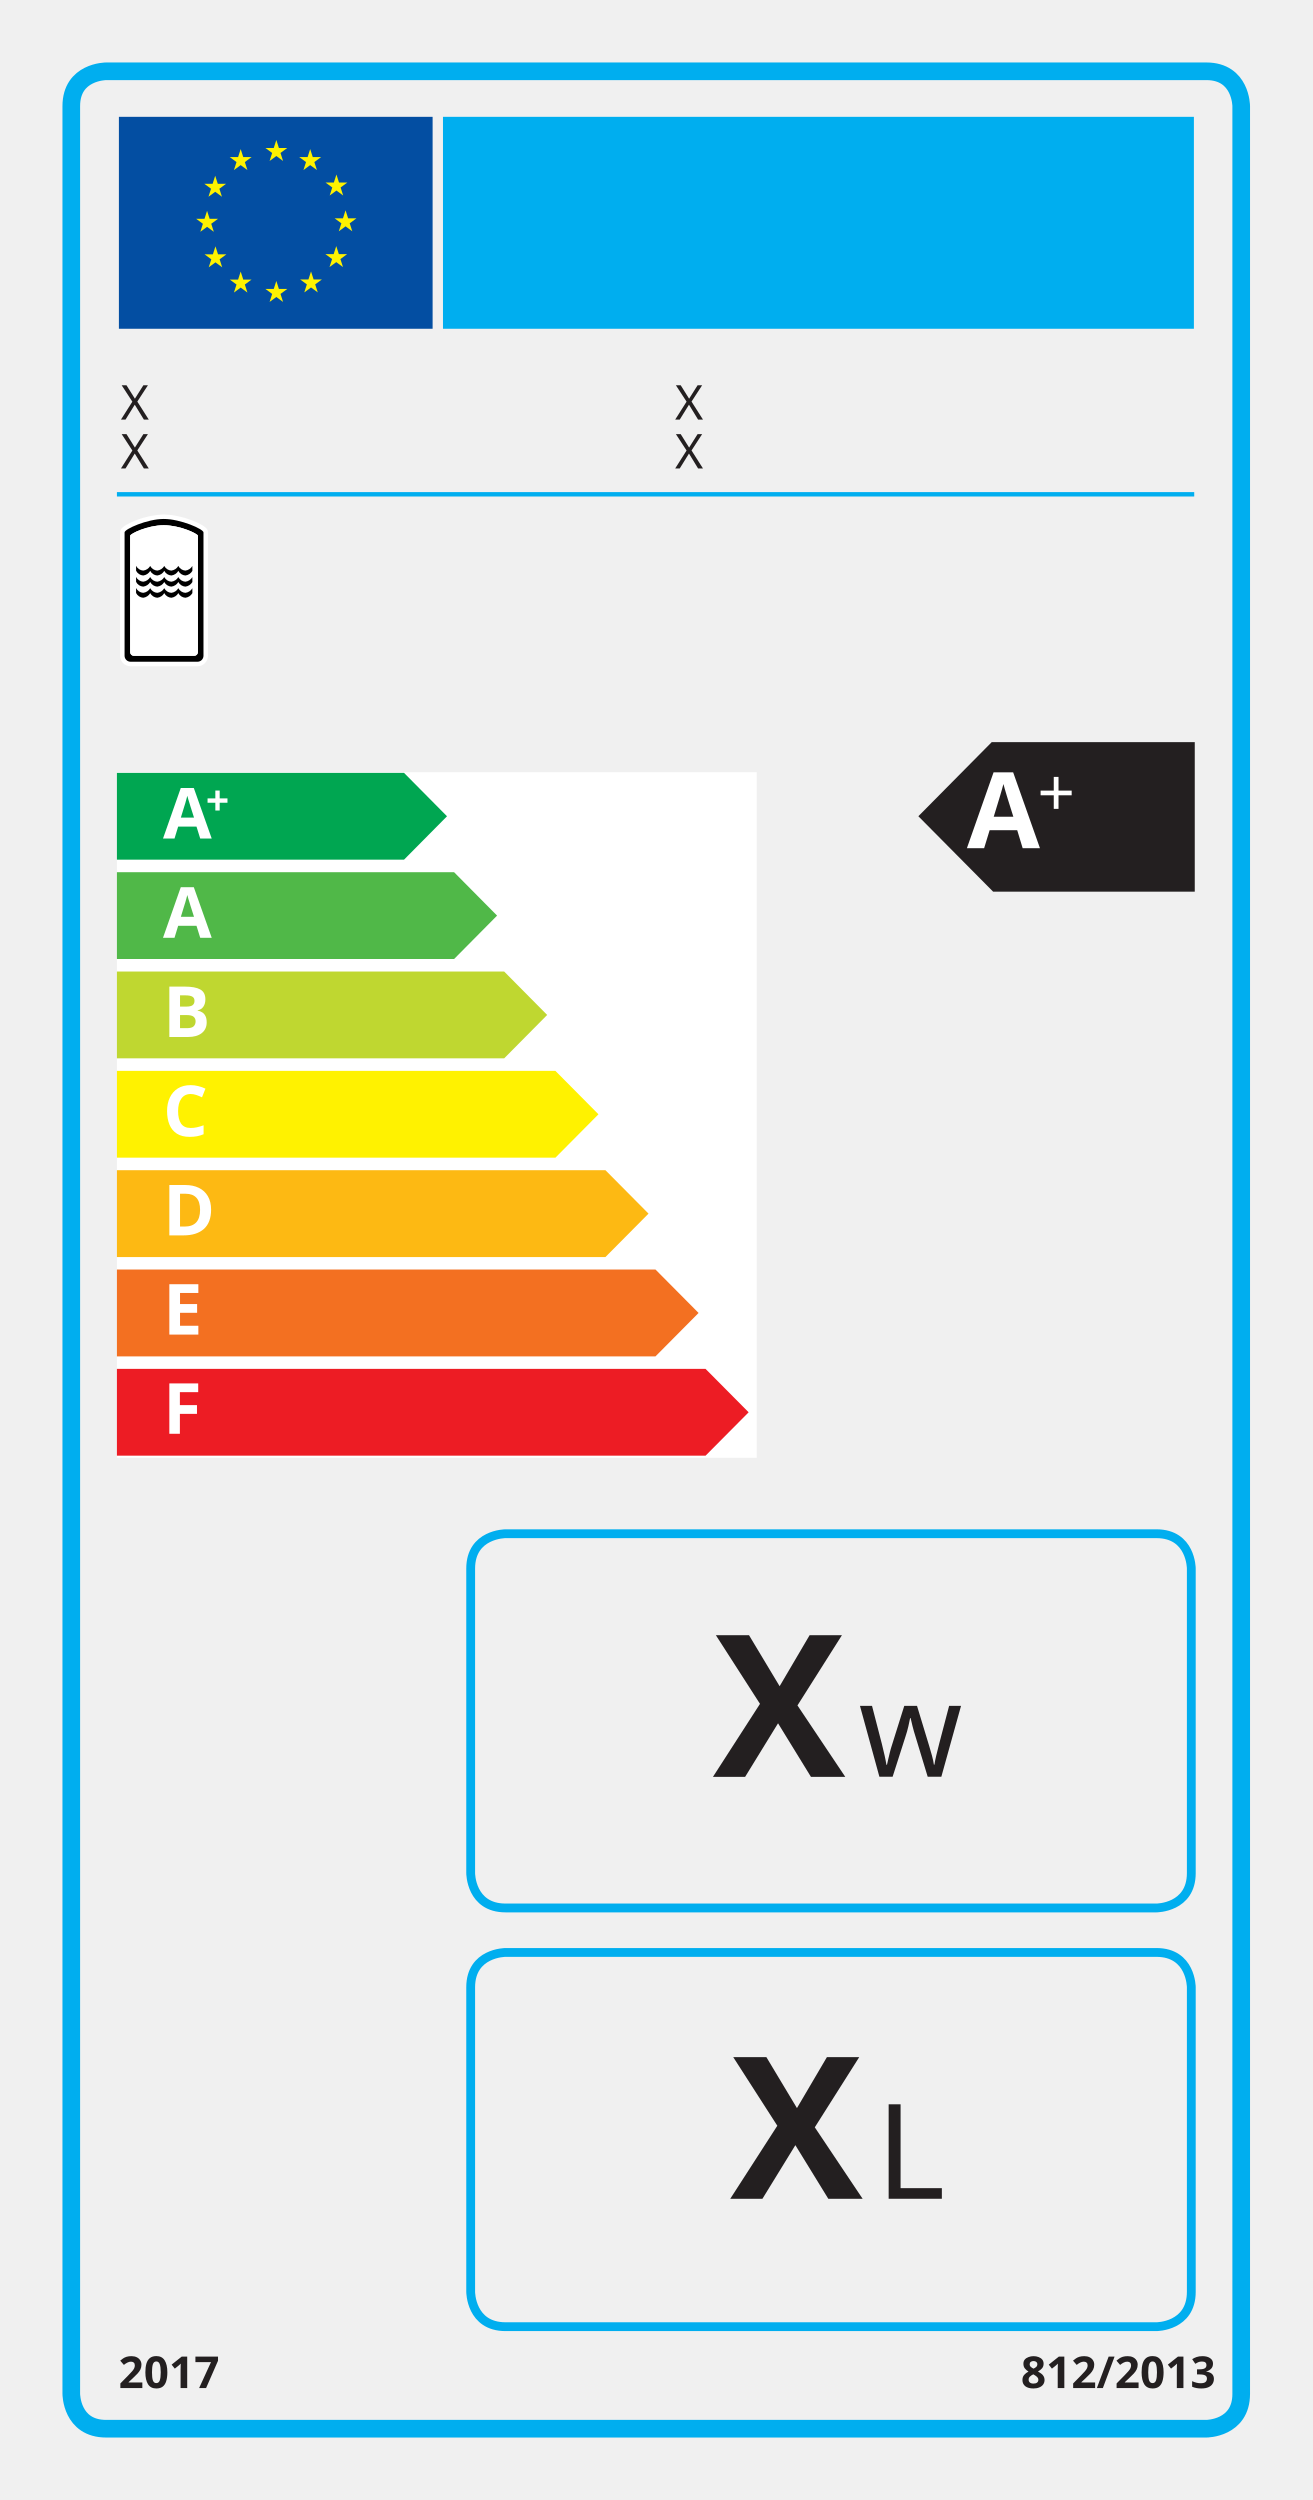
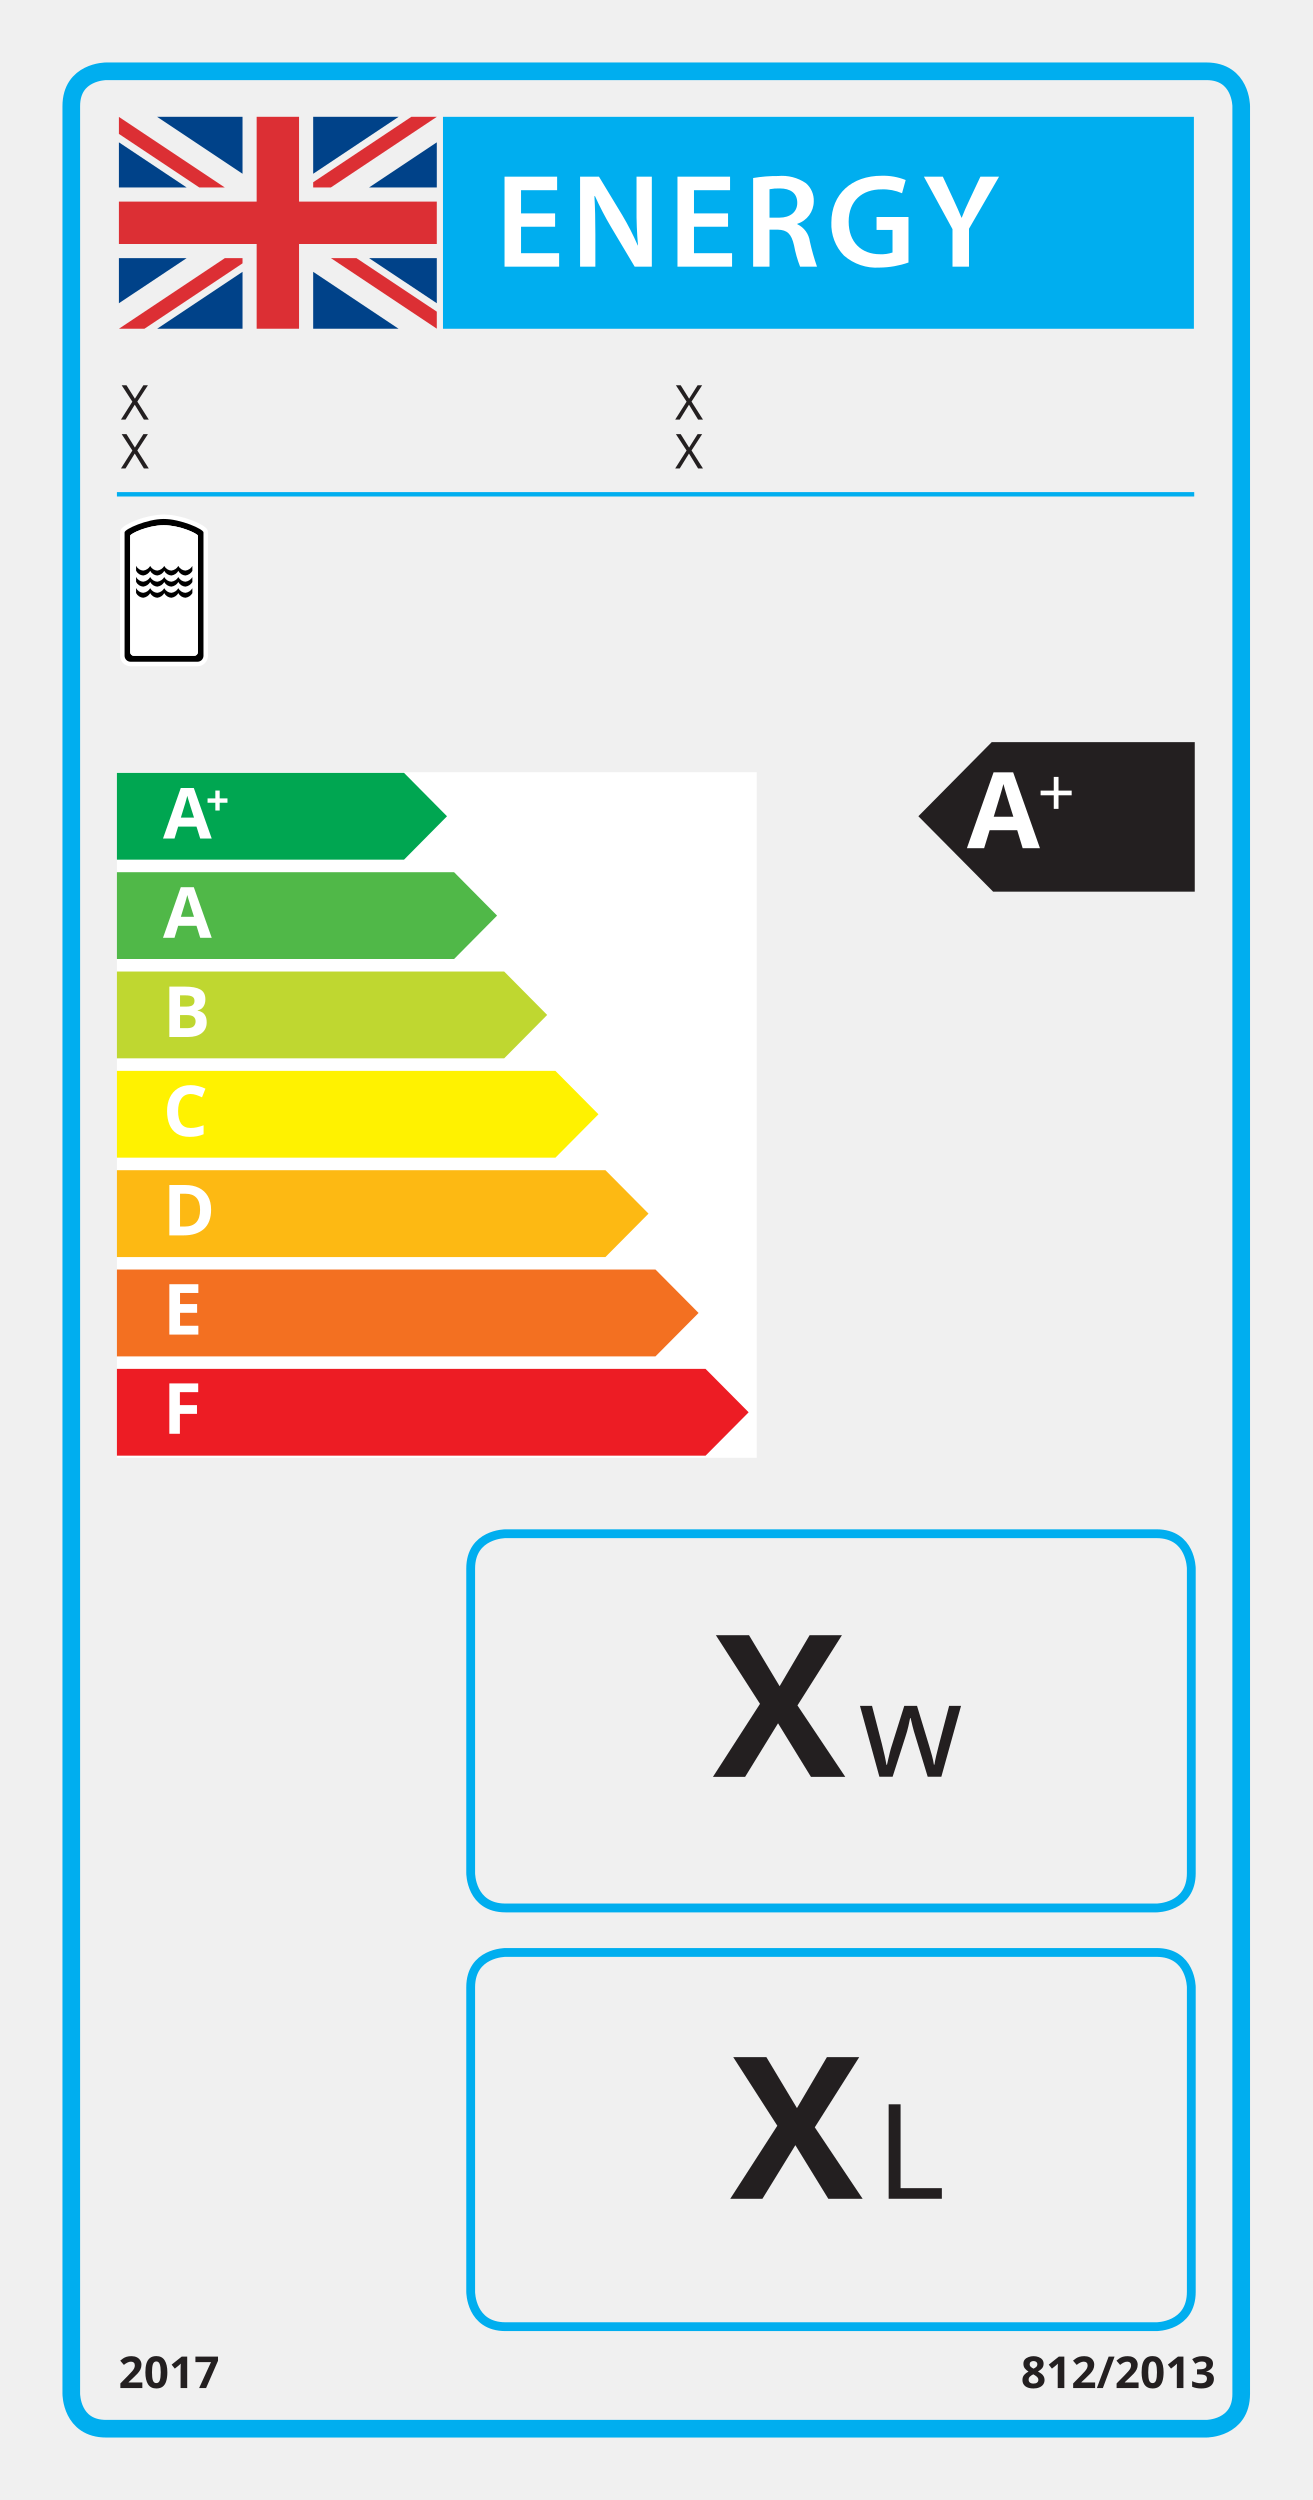
<svg xmlns="http://www.w3.org/2000/svg" id="Layer_1" data-name="Layer 1" width="105mm" height="200mm" viewBox="0 0 297.64 566.93" data-rating-increment="22.5" data-supplier-model-chars-per-row="25">
  <defs>
    <style>
      .cls-1, .cls-10, .cls-3, .cls-5 {
        fill: none;
      }

      .cls-2 {
        clip-path: url(#clip-path);
      }

      .cls-10, .cls-3, .cls-5 {
        stroke: #00aeef;
      }

      .cls-3 {
        stroke-width: 4px;
      }

      .cls-20, .cls-21, .cls-24, .cls-25, .cls-4 {
        fill: #fff;
      }

      .cls-5 {
        stroke-width: 2px;
      }

      .cls-27, .cls-6 {
        font-size: 30px;
      }

      .cls-11, .cls-22, .cls-23, .cls-26, .cls-27, .cls-28, .cls-6 {
        fill: #231f20;
      }

      .cls-20, .cls-21, .cls-22, .cls-24, .cls-26, .cls-6 {
        font-family: Calibri-Bold, Calibri;
        font-weight: 700;
      }

      .cls-7 {
        fill: #034ea2;
      }

      .cls-8 {
        fill: #00aeef;
      }

      .cls-9 {
        fill: #fff200;
      }

      .cls-11 {
        font-size: 12px;
      }

      .cls-11, .cls-25, .cls-27, .cls-28 {
        font-family: Calibri;
      }

      .cls-12 {
        letter-spacing: 0.059em;
      }

      .cls-13 {
        clip-path: url(#clip-path-3);
      }

      .cls-14 {
        fill: #bfd730;
      }

      .cls-15 {
        fill: #50b848;
      }

      .cls-16 {
        fill: #00a651;
      }

      .cls-17 {
        fill: #fdb913;
      }

      .cls-18 {
        fill: #f37021;
      }

      .cls-19 {
        fill: #ed1c24;
      }

      .cls-20 {
        font-size: 16px;
      }

      .cls-21 {
        font-size: 9.328px;
      }

      .cls-22 {
        font-size: 10px;
      }

      .cls-24 {
        font-size: 24px;
      }

      .cls-25 {
        font-size: 15px;
      }

      .cls-26 {
        font-size: 45px;
      }

      .cls-28 {
        font-size: 10.905px;
      }
    </style>
    <clipPath id="clip-path">
      <rect class="cls-1" y="0.001" width="297.638" height="566.929" />
    </clipPath>
    <clipPath id="clip-path-3">
      <rect class="cls-1" x="26.513" y="175.119" width="145.089" height="155.473" />
    </clipPath>
  </defs>
  <g class="cls-2">
    <path class="cls-3" d="M24.069,16.166s-7.904,0-7.904,7.904V542.861s0,7.904,7.904,7.904h249.5s7.904,0,7.904-7.904V24.07s0-7.904-7.904-7.904Z" />
    <path class="cls-4" d="M38.612,130.545l-.472.587.707.349.615.144-.323-1.122s-.129.018-.527.042" />
    <path d="M30.032,147.901a.318.318,0,0,0,.319.308h13.693a.318.318,0,0,0,.319-.308V121.644a15.104,15.104,0,0,0-7.227-2.029,14.597,14.597,0,0,0-7.104,2.024Zm-.42,2.676a1.878,1.878,0,0,1-1.876-1.875V120.73c0-.401.332-.771,1.11-1.234a15.17,15.17,0,0,1,2.252-1.05,18.574,18.574,0,0,1,6.038-1.276,19.087,19.087,0,0,1,6.108,1.275c2.265.851,3.414,1.62,3.414,2.285v27.972a1.877,1.877,0,0,1-1.875,1.875Z" />
    <path class="cls-4" d="M30.546,121.909a11.253,11.253,0,0,1,2.187-.974,14.087,14.087,0,0,1,4.403-.806,14.539,14.539,0,0,1,4.457.81,12.147,12.147,0,0,1,2.256.979v25.777H30.546Zm6.59-5.253a19.108,19.108,0,0,0-6.221,1.31,15.454,15.454,0,0,0-2.332,1.089c-.673.4-1.361.913-1.361,1.675v27.972a2.392,2.392,0,0,0,2.39,2.389h15.171a2.391,2.391,0,0,0,2.389-2.389V120.73c0-.767-.699-1.279-1.382-1.679a15.852,15.852,0,0,0-2.365-1.087,19.617,19.617,0,0,0-6.289-1.308m-6.785,32.067h13.693a.83.83,0,0,0,.833-.822V121.488c0-.452-4.08-2.387-7.741-2.387-3.685,0-7.618,1.935-7.618,2.387v26.413a.83.83,0,0,0,.833.822m6.785-31.039c3.796,0,9.008,2.296,9.008,3.046v27.972a1.364,1.364,0,0,1-1.361,1.362H29.612a1.364,1.364,0,0,1-1.362-1.362V120.73c0-.75,5.12-3.046,8.886-3.046" />
    <path class="cls-4" d="M37.136,119.101c-3.685,0-7.618,1.935-7.618,2.387v26.413a.83.83,0,0,0,.833.822h13.693a.83.83,0,0,0,.833-.822V121.488c0-.452-4.08-2.387-7.741-2.387" />
    <path d="M30.867,129.439a1.965,1.965,0,0,0,1.604,1.068,2.126,2.126,0,0,0,1.593-1.051,1.965,1.965,0,0,0,1.594,1.051,2.129,2.129,0,0,0,1.594-1.051,1.962,1.962,0,0,0,1.595,1.051,2.129,2.129,0,0,0,1.593-1.051,1.962,1.962,0,0,0,1.595,1.051,2.124,2.124,0,0,0,1.589-1.047v-1.113a2.122,2.122,0,0,1-1.589,1.046,1.96,1.96,0,0,1-1.595-1.051,2.126,2.126,0,0,1-1.593,1.051,1.96,1.96,0,0,1-1.595-1.051,2.126,2.126,0,0,1-1.594,1.051,1.962,1.962,0,0,1-1.594-1.051,2.123,2.123,0,0,1-1.593,1.051,1.965,1.965,0,0,1-1.604-1.068l.006-.024h-.014v1.114h.014l-.006.024" />
    <path d="M30.867,131.962a1.962,1.962,0,0,0,1.604,1.068,2.124,2.124,0,0,0,1.593-1.052,1.964,1.964,0,0,0,1.594,1.052,2.128,2.128,0,0,0,1.594-1.052,1.961,1.961,0,0,0,1.595,1.052,2.128,2.128,0,0,0,1.593-1.052,1.961,1.961,0,0,0,1.595,1.052,2.124,2.124,0,0,0,1.589-1.047v-1.114a2.124,2.124,0,0,1-1.589,1.047,1.961,1.961,0,0,1-1.595-1.052,2.125,2.125,0,0,1-1.593,1.052,1.961,1.961,0,0,1-1.595-1.052,2.125,2.125,0,0,1-1.594,1.052,1.964,1.964,0,0,1-1.594-1.052,2.122,2.122,0,0,1-1.593,1.052,1.964,1.964,0,0,1-1.604-1.069l.006-.023h-.014v1.114h.014l-.006.024" />
    <path d="M42.034,134.438a1.956,1.956,0,0,1-1.594-1.05,2.125,2.125,0,0,1-1.594,1.05,1.956,1.956,0,0,1-1.594-1.05,2.123,2.123,0,0,1-1.594,1.05,1.961,1.961,0,0,1-1.595-1.05,2.119,2.119,0,0,1-1.592,1.05,1.96,1.96,0,0,1-1.605-1.068l.007-.023h-.015v1.114h.015l-.007.024a1.965,1.965,0,0,0,1.605,1.068,2.128,2.128,0,0,0,1.592-1.051,1.963,1.963,0,0,0,1.595,1.051,2.133,2.133,0,0,0,1.594-1.051,1.957,1.957,0,0,0,1.594,1.051,2.135,2.135,0,0,0,1.594-1.051,1.957,1.957,0,0,0,1.594,1.051,2.128,2.128,0,0,0,1.59-1.047v-1.114a2.118,2.118,0,0,1-1.59,1.046" />
    <path class="cls-5" d="M114.641,347.806s-7.904,0-7.904,7.904v69.057s0,7.905,7.904,7.905h147.61s7.904,0,7.904-7.905V355.71s0-7.904-7.904-7.904Zm0,94.956s-7.904,0-7.904,7.904v69.058s0,7.904,7.904,7.904h147.61s7.904,0,7.904-7.904V450.666s0-7.904-7.904-7.904Z" />
  </g>
  <text class="cls-6" transform="translate(196.9658 402.9524)"> </text>
  <text class="cls-6" transform="translate(214.0361 498.6224)"> </text>
  <g class="cls-2">
-     <rect class="cls-7" x="26.965" y="26.492" width="71.139" height="48.06" />
    <rect class="cls-8" x="100.456" y="26.492" width="170.288" height="48.06" />
-     <polygon class="cls-9" points="77.239 42.515 78.768 41.391 76.878 41.391 76.294 39.573 75.71 41.391 73.82 41.391 75.349 42.515 74.765 44.334 76.294 43.21 77.823 44.334 77.239 42.515" />
-     <polygon class="cls-9" points="71.287 36.748 72.816 35.624 70.926 35.624 70.342 33.805 69.758 35.624 67.868 35.624 69.397 36.748 68.813 38.567 70.342 37.443 71.871 38.566 71.287 36.748" />
-     <polygon class="cls-9" points="63.609 34.685 65.138 33.561 63.248 33.561 62.664 31.743 62.08 33.561 60.19 33.561 61.719 34.685 61.135 36.504 62.664 35.38 64.193 36.504 63.609 34.685" />
-     <polygon class="cls-9" points="55.523 36.748 57.052 35.624 55.162 35.624 54.578 33.805 53.994 35.624 52.104 35.624 53.633 36.748 53.049 38.567 54.578 37.442 56.107 38.566 55.523 36.748" />
-     <polygon class="cls-9" points="49.748 42.797 51.277 41.673 49.387 41.673 48.803 39.855 48.219 41.673 46.329 41.673 47.858 42.797 47.274 44.616 48.803 43.492 50.332 44.616 49.748 42.797" />
-     <polygon class="cls-9" points="47.903 50.745 49.432 49.621 47.542 49.621 46.958 47.803 46.374 49.621 44.484 49.621 46.013 50.745 45.429 52.564 46.958 51.439 48.487 52.563 47.903 50.745" />
-     <polygon class="cls-9" points="49.805 58.798 51.334 57.674 49.444 57.674 48.86 55.856 48.276 57.674 46.386 57.674 47.915 58.798 47.331 60.617 48.86 59.493 50.389 60.617 49.805 58.798" />
-     <polygon class="cls-9" points="55.523 64.521 57.052 63.397 55.162 63.397 54.578 61.578 53.994 63.397 52.104 63.397 53.633 64.521 53.049 66.34 54.578 65.215 56.107 66.339 55.523 64.521" />
-     <polygon class="cls-9" points="63.609 66.652 65.137 65.528 63.248 65.528 62.664 63.71 62.08 65.528 60.19 65.528 61.719 66.652 61.135 68.47 62.664 67.347 64.193 68.47 63.609 66.652" />
-     <polygon class="cls-9" points="71.476 64.491 73.005 63.367 71.115 63.367 70.531 61.549 69.947 63.367 68.057 63.367 69.586 64.491 69.002 66.31 70.531 65.186 72.06 66.31 71.476 64.491" />
-     <polygon class="cls-9" points="77.198 58.746 78.727 57.622 76.837 57.622 76.253 55.804 75.669 57.622 73.779 57.622 75.308 58.746 74.724 60.565 76.253 59.441 77.782 60.565 77.198 58.746" />
-     <polygon class="cls-9" points="79.305 50.634 80.834 49.51 78.944 49.51 78.36 47.692 77.776 49.51 75.886 49.51 77.415 50.634 76.831 52.453 78.36 51.328 79.889 52.452 79.305 50.634" />
    <line class="cls-10" x1="26.514" y1="112.093" x2="270.817" y2="112.093" />
+     <g id="union-flag" transform="translate(26.965, 26.492) scale(1.602)">
+       <path id="blue" fill="#004289" d="M9.59,20L0,26.39V20H9.59z M39.59,0H27.5v8.06L39.59,0z M0,3.61V10h9.59L0,3.61z M17.5,0H5.41   L17.5,8.06V0z M27.5,30h12.09L27.5,21.94V30z M45,10V3.61L35.41,10H45z M45,26.39V20h-9.59L45,26.39z M5.41,30H17.5v-8.06L5.41,30z   " />
+       <path id="red" fill="#DC2F34" d="M45,18H25.5v12h-6V18H0v-6h19.5V0h6v12H45V18z M0,2.42L11.38,10h3.61L0,0.01V2.42z M45,27.58   L33.62,20h-3.61L45,29.99V27.58z M17.5,20.74V20H15L0,30h3.61L17.5,20.74z M27.5,9.26V10H30L45,0h-3.61L27.5,9.26z" />
+     </g>
+     <path id="energy-heading" d="M7.158,7.218H2.335v3.741H7.728v1.908H0V.132H7.443V2.041H2.335V5.328H7.158Zm3.534,5.65V.132h2.677L16.673,5.593a37.852,37.852,0,0,1,2.183,4.27h.038a51.827,51.827,0,0,1-.209-5.291V.132h2.164V12.868H18.42L15.078,7.256a43.774,43.774,0,0,1-2.279-4.383l-.076.019c.095,1.644.133,3.325.133,5.423v4.554ZM31.638,7.218H26.816v3.741h5.392v1.908H24.48V.132h7.443V2.041H26.816V5.328h4.823ZM35.191.321A20.17,20.17,0,0,1,38.723.038a5.984,5.984,0,0,1,3.949,1.021,3.228,3.228,0,0,1,1.101,2.569,3.347,3.347,0,0,1-2.336,3.174V6.859a3.16,3.16,0,0,1,1.785,2.456,32.106,32.106,0,0,0,1.007,3.552H41.837a16.178,16.178,0,0,1-.855-3.004c-.38-1.663-.969-2.192-2.298-2.23H37.508v5.234H35.191ZM37.508,5.933h1.386c1.576,0,2.544-.831,2.544-2.097,0-1.379-.968-2.041-2.487-2.041a6.746,6.746,0,0,0-1.443.113Zm19.673,6.349A12.704,12.704,0,0,1,53.08,13a6.963,6.963,0,0,1-5.032-1.7,6.368,6.368,0,0,1-1.784-4.686C46.282,2.57,49.149,0,53.384,0a8.53,8.53,0,0,1,3.399.605l-.513,1.871a6.638,6.638,0,0,0-2.905-.548c-2.734,0-4.652,1.606-4.652,4.573,0,2.891,1.785,4.61,4.443,4.61a4.912,4.912,0,0,0,1.766-.246v-3.193H52.662V5.839h4.519Zm6.23.586V7.558L59.367.132h2.677l1.519,3.269c.437.945.759,1.663,1.12,2.532h.038c.304-.812.665-1.606,1.102-2.532L67.361.132H70L65.747,7.501v5.366Z" fill="#fff" transform="translate(114.4159, 39.85377) scale(1.602)" />
  </g>
  <text class="cls-11" transform="translate(34.15381 109.3821)">
    <tspan class="cls-12" xml:space="preserve">                </tspan>
    <tspan x="54.734" y="0"> </tspan>
  </text>
  <g class="cls-13">
    <rect class="cls-4" x="-423.307" y="126.615" width="1062.99" height="255.118" />
    <polygon class="cls-14" points="2.309 220.315 2.309 240.007 114.33 240.007 124.083 230.161 114.33 220.315 2.309 220.315" />
    <polygon class="cls-15" points="2.309 197.788 2.309 217.48 102.972 217.48 112.724 207.634 102.972 197.788 2.309 197.788" />
    <polygon class="cls-16" points="2.309 175.261 2.309 194.952 91.618 194.952 101.369 185.107 91.618 175.261 2.309 175.261" />
    <polygon class="cls-9" points="2.309 242.843 2.309 262.534 125.949 262.534 135.714 252.689 125.949 242.843 2.309 242.843" />
    <polygon class="cls-17" points="2.309 265.369 2.309 285.062 137.298 285.062 147.066 275.216 137.298 265.369 2.309 265.369" />
    <polygon class="cls-18" points="2.309 287.896 2.309 307.586 148.648 307.586 158.419 297.74 148.648 287.896 2.309 287.896" />
    <polygon class="cls-19" points="2.309 310.421 2.309 330.111 159.997 330.111 169.771 320.268 159.997 310.421 2.309 310.421" />
  </g>
  <text class="cls-20" transform="translate(33.34912 192.1614)"> </text>
  <text class="cls-20" transform="translate(36.96533 190.1614)">A</text>
  <text class="cls-21" transform="translate(46.66162 184.8353)">+</text>
  <text class="cls-20" transform="translate(33.34912 214.6614)"> </text>
  <text class="cls-20" transform="translate(36.96533 212.6614)">A</text>
  <text class="cls-20" transform="translate(33.34912 237.1575)"> </text>
  <text class="cls-20" transform="translate(36.96533 235.1575)">B</text>
  <text class="cls-20" transform="translate(33.34912 257.6536)"> </text>
  <text class="cls-20" transform="translate(36.96484 257.6536)">C</text>
  <text class="cls-20" transform="translate(33.34912 280.1492)"> </text>
  <text class="cls-20" transform="translate(36.96484 280.1492)">D</text>
  <text class="cls-20" transform="translate(33.34912 302.6458)"> </text>
  <text class="cls-20" transform="translate(36.96484 302.6458)">E</text>
  <text class="cls-20" transform="translate(33.34912 325.1409)"> </text>
  <text class="cls-20" transform="translate(36.96484 325.1409)">F</text>
  <text class="cls-22" transform="translate(26.88818 541.5462)">2017</text>
  <text class="cls-22" transform="translate(231.5186 541.5462)">812/2013</text>
  <g id="rating">
    <polyline id="ratingArrow" class="cls-23" points="208.26 185.1 224.9 168.29 270.94 168.29 270.94 202.2 225.21 202.2 208.26 185.1" />
    <text id="ratingLetter" class="cls-24" transform="translate(219.2695 192.3401)">A</text>
    <text id="ratingPlusses" class="cls-25" transform="translate(235.2305 185.0999)">+</text>
  </g>
  <text transform="translate(189.9697 402.9495)" text-anchor="middle">
    <tspan id="watts" class="cls-26">X</tspan>
    <tspan class="cls-27">w</tspan>
  </text>
  <text transform="translate(189.9697 498.6204)" text-anchor="middle">
    <tspan id="litres" class="cls-26">X</tspan>
    <tspan class="cls-27">L</tspan>
  </text>
  <text id="supplierLine2" class="cls-28" transform="translate(27.38867 106.2274)">X</text>
  <text id="supplierLine1" class="cls-28" transform="translate(27.38867 95.1463)">X</text>
  <text id="modelLine2" class="cls-28" transform="translate(153.0703 106.2274)">X</text>
  <text id="modelLine1" class="cls-28" transform="translate(153.0703 95.1463)">X</text>
</svg>
